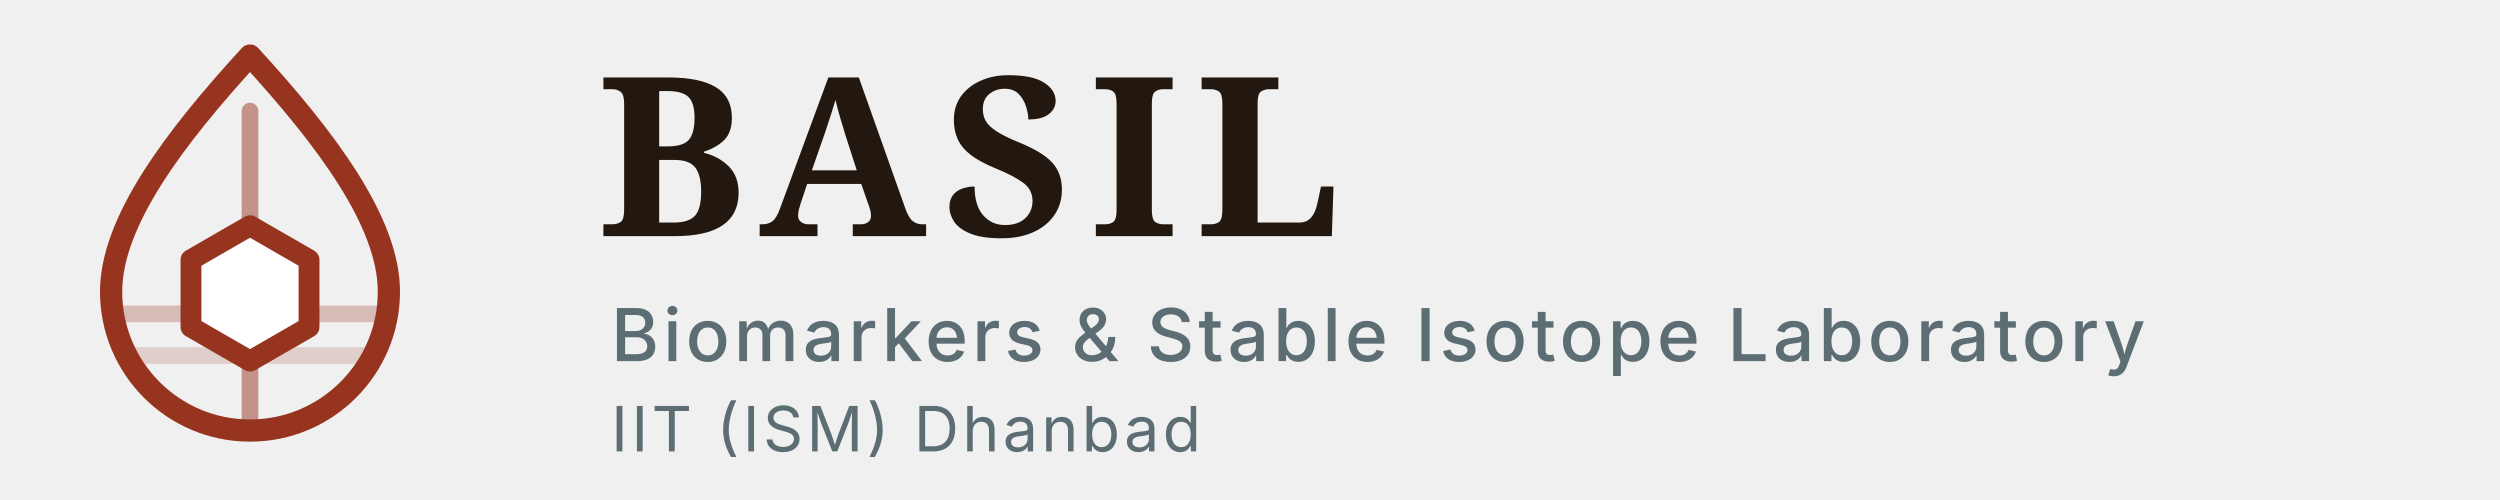
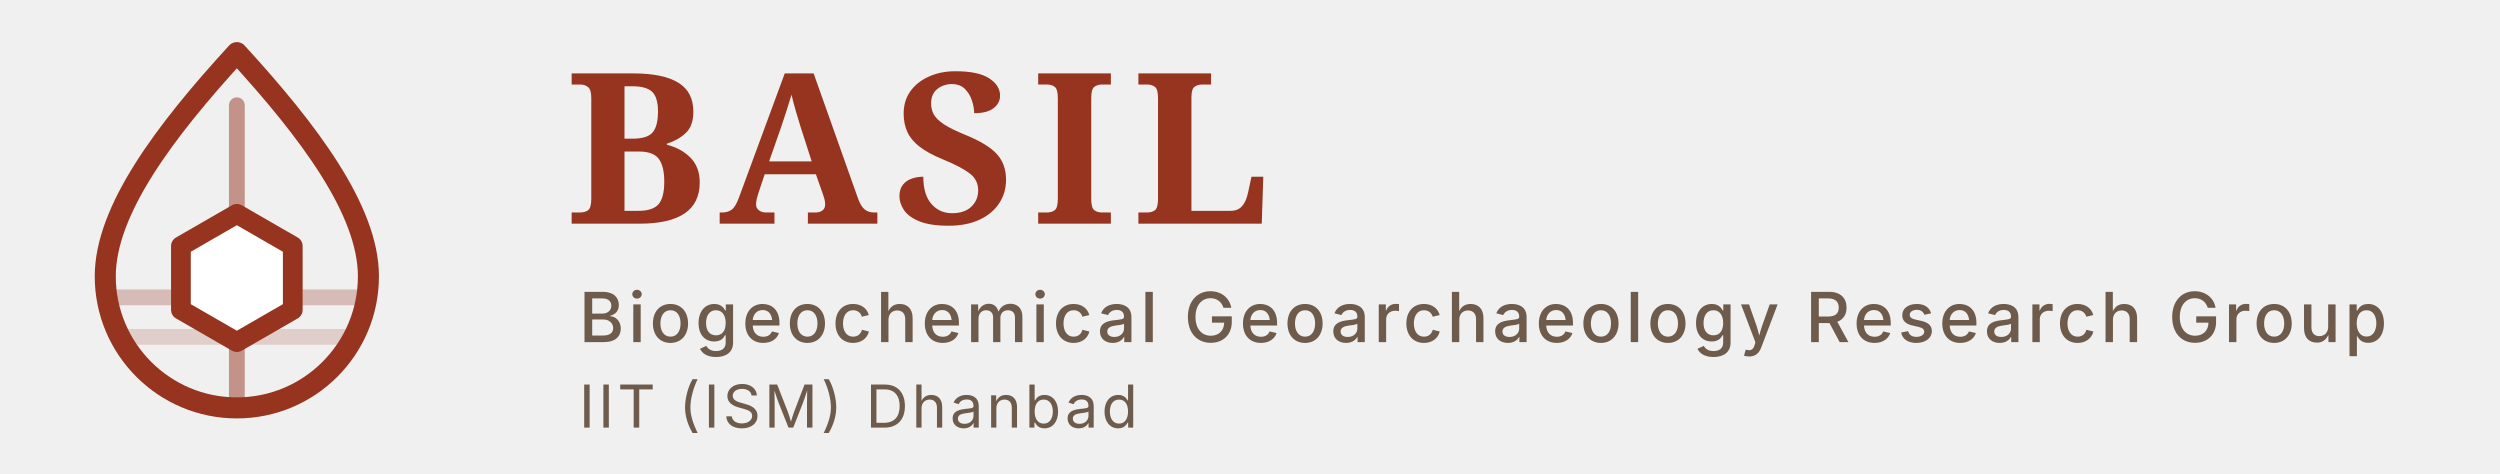
- <svg xmlns="http://www.w3.org/2000/svg" viewBox="0 0 360 72" width="360" height="72" role="img" aria-label="BASIL - Biomarkers and Stable Isotope Laboratory">
+ <svg xmlns="http://www.w3.org/2000/svg" viewBox="0 0 380 72" width="380" height="72" role="img" aria-label="BASIL - Biogeochemical Geoarchaeology Research Group">
  <g transform="translate(4 4)">
    <g clip-path="url(#basil-leaf-clip-2)">
      <rect x="0" y="40" width="64" height="2.4" fill="#96341F" opacity=".28" />
      <rect x="0" y="46" width="64" height="2.4" fill="#96341F" opacity=".18" />
    </g>
    <defs>
      <clipPath id="basil-leaf-clip-2">
        <path d="M32 4C43 16 52 28 52 38a20 20 0 0 1-40 0C12 28 21 16 32 4Z" />
      </clipPath>
    </defs>
    <path d="M32 4C43 16 52 28 52 38a20 20 0 0 1-40 0C12 28 21 16 32 4Z" fill="none" stroke="#96341F" stroke-width="3.2" stroke-linejoin="round" />
    <path d="M32 12v46" stroke="#96341F" stroke-width="2.4" stroke-linecap="round" opacity=".5" />
    <path d="M32 28.5 40.5 33.4v9.7L32 48l-8.5-4.9v-9.7Z" fill="#FFFFFF" stroke="#96341F" stroke-width="3" stroke-linejoin="round" />
  </g>
-   <text x="86" y="34" font-family="Bitter, 'Source Serif 4', Georgia, serif" font-size="32" font-weight="700" letter-spacing="2.4" fill="#23180F">BASIL</text>
-   <text x="88" y="52" font-family="Inter, 'Helvetica Neue', Arial, sans-serif" font-size="10.5" font-weight="500" letter-spacing="0.6" fill="#5C6E74">Biomarkers &amp; Stable Isotope Laboratory</text>
-   <text x="88" y="65" font-family="Inter, 'Helvetica Neue', Arial, sans-serif" font-size="9" font-weight="400" letter-spacing="0.5" fill="#5C6E74">IIT (ISM) Dhanbad</text>
+   <text x="86" y="34" font-family="Bitter, 'Source Serif 4', Georgia, serif" font-size="32" font-weight="700" letter-spacing="2.4" fill="#96341F">BASIL</text>
+   <text x="88" y="52" font-family="Inter, 'Helvetica Neue', Arial, sans-serif" font-size="10.5" font-weight="500" letter-spacing="0.6" fill="#6E5B4B">Biogeochemical Geoarchaeology Research Group</text>
+   <text x="88" y="65" font-family="Inter, 'Helvetica Neue', Arial, sans-serif" font-size="9" font-weight="400" letter-spacing="0.5" fill="#6E5B4B">IIT (ISM) Dhanbad</text>
</svg>
